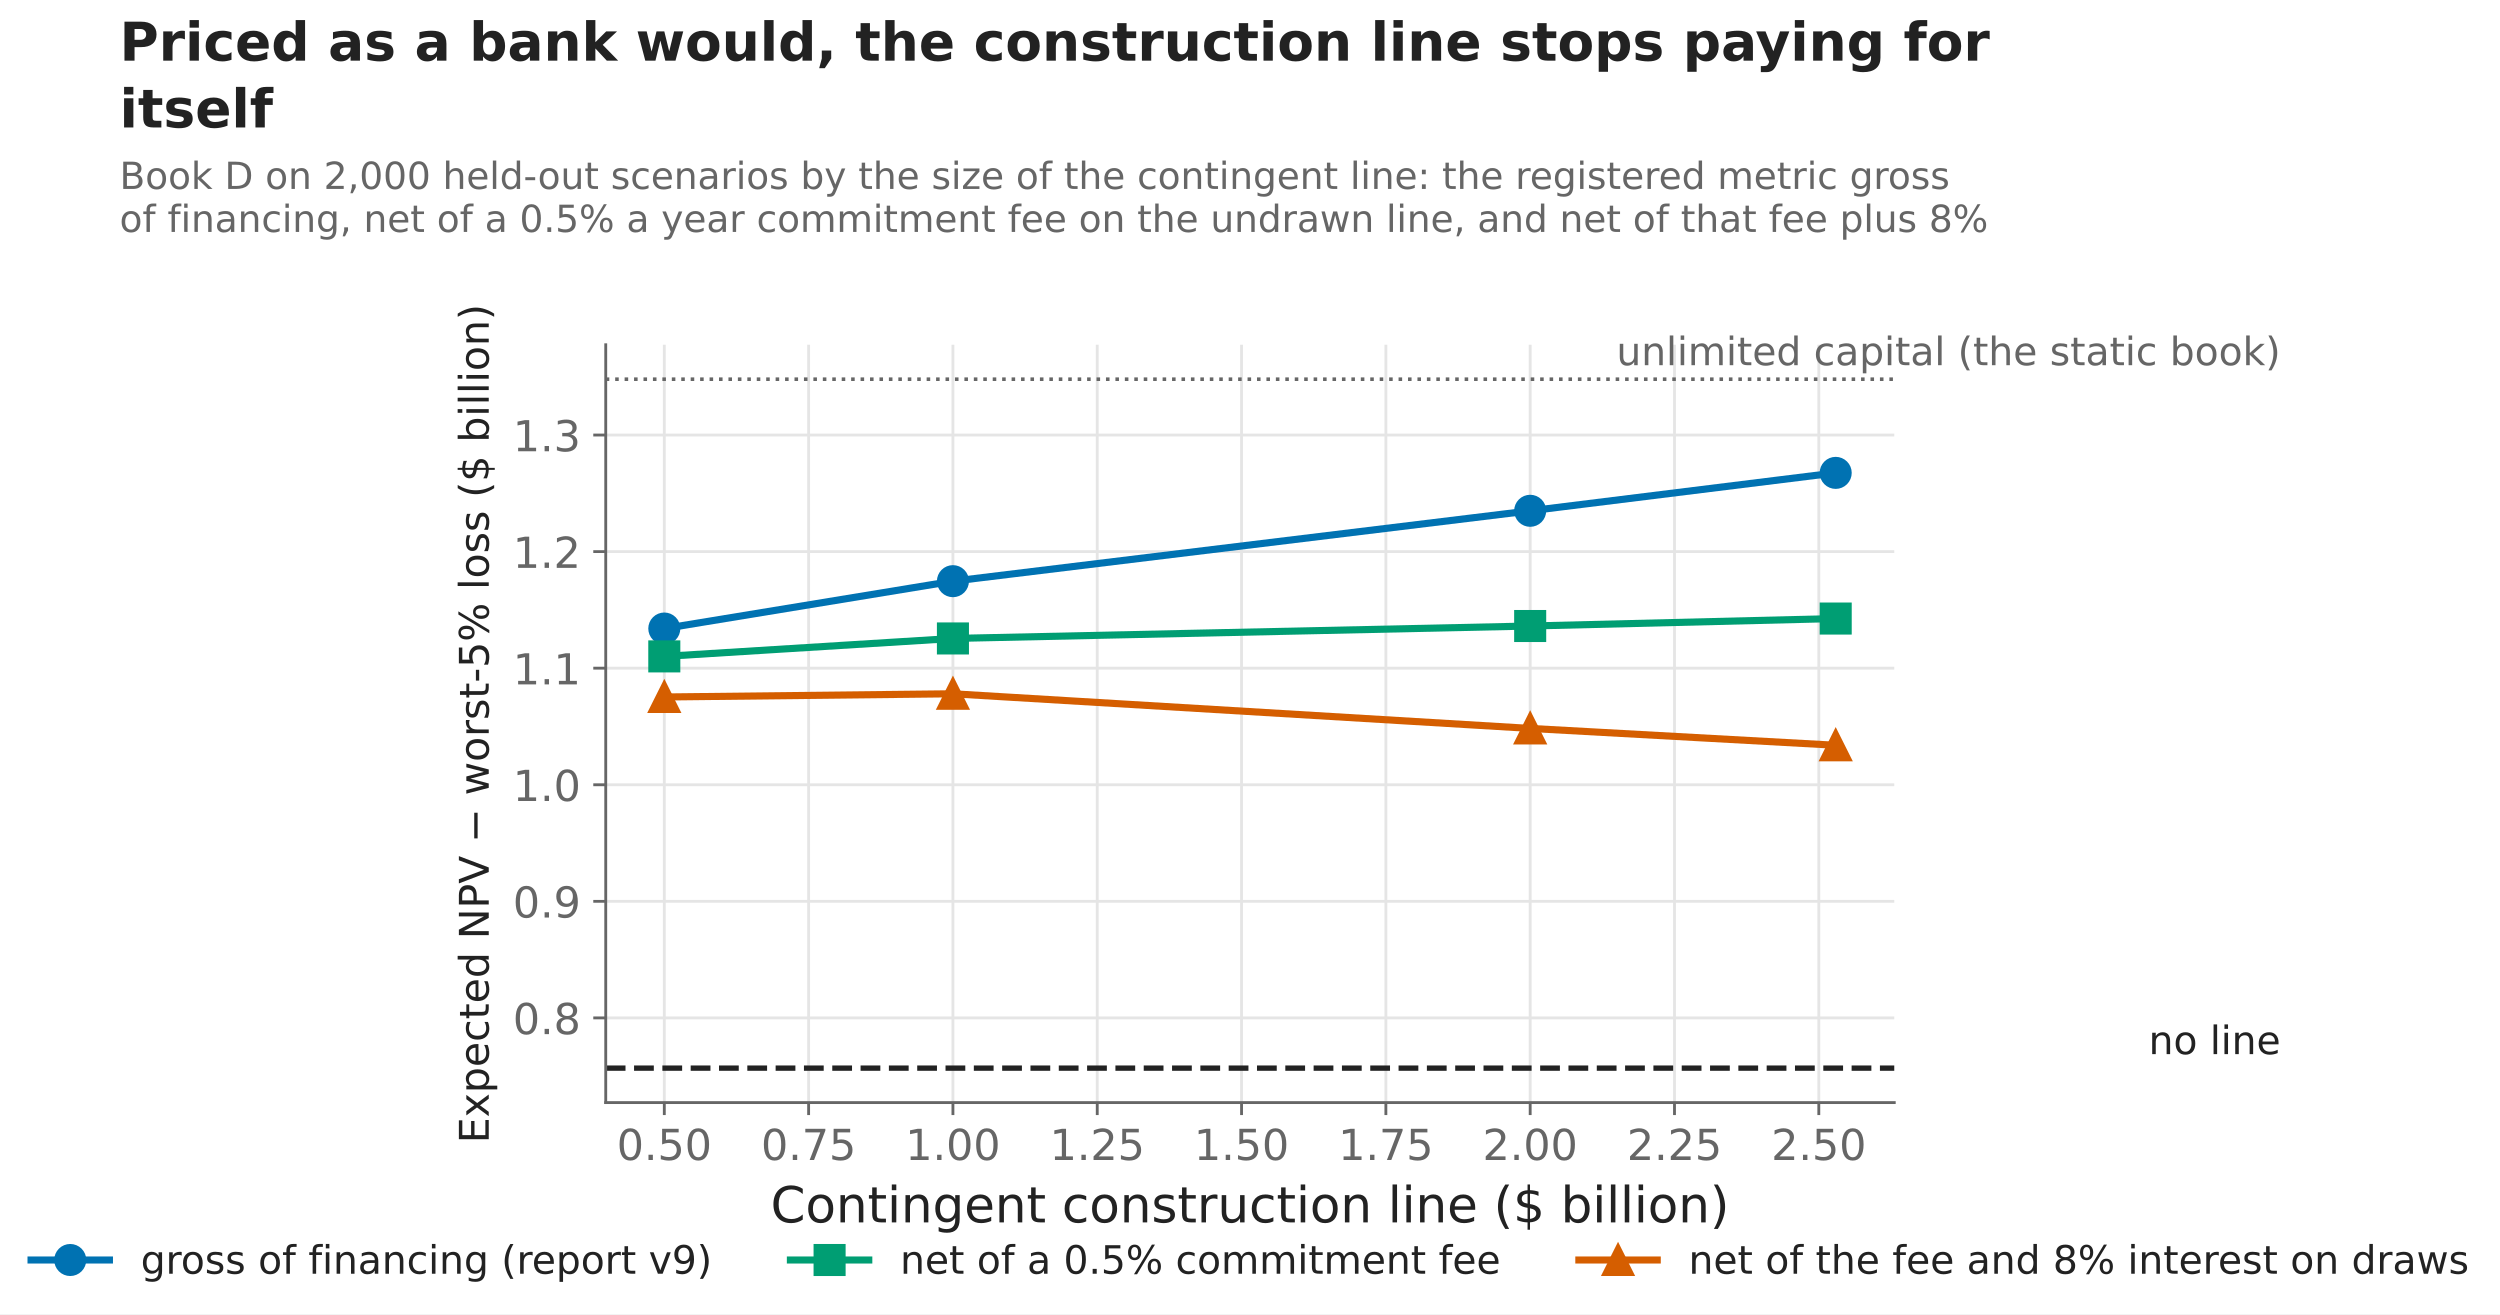
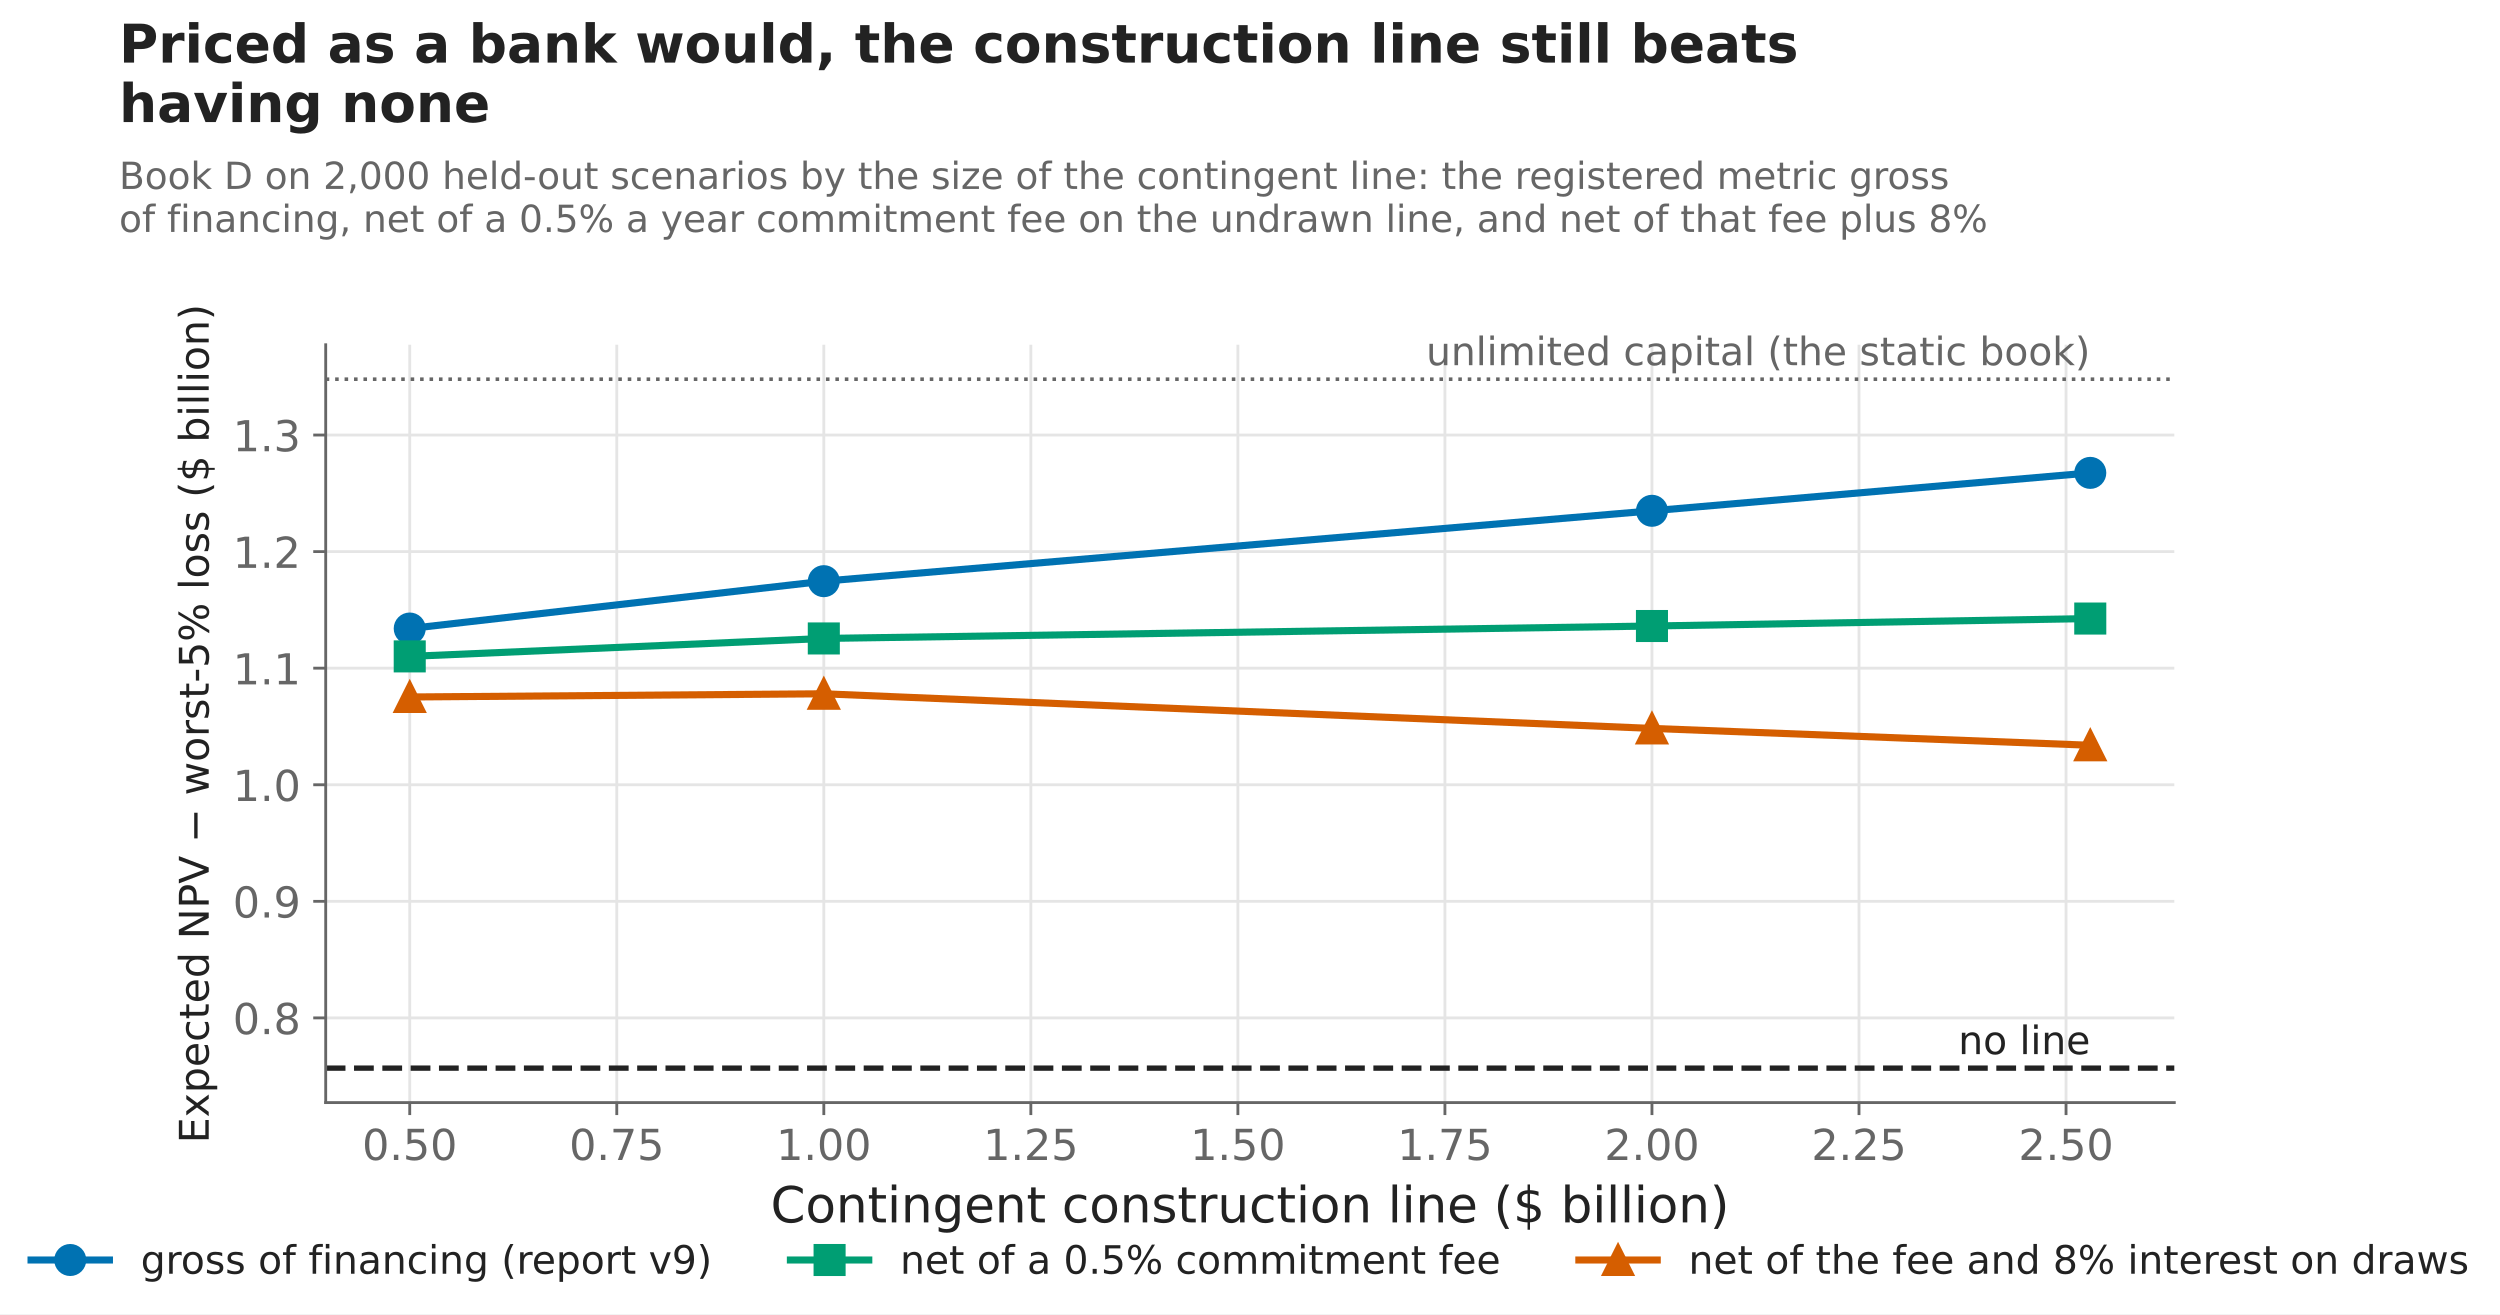
<svg xmlns="http://www.w3.org/2000/svg" xmlns:xlink="http://www.w3.org/1999/xlink" width="701.917pt" height="368.98pt" viewBox="0 0 701.917 368.98" version="1.1">
  <defs>
    <style type="text/css">*{stroke-linejoin: round; stroke-linecap: butt}</style>
  </defs>
  <g id="figure_1">
    <g id="patch_1">
      <path d="M 0 368.98  L 701.917 368.98  L 701.917 -0  L 0 -0  z " style="fill: #ffffff" />
    </g>
    <g id="axes_1">
      <g id="patch_2">
-         <path d="M 170.071 309.57  L 531.846 309.57  L 531.846 96.795  L 170.071 96.795  z " style="fill: #ffffff" />
+         <path d="M 91.447 309.57  L 610.47 309.57  L 610.47 96.795  L 91.447 96.795  z " style="fill: #ffffff" />
      </g>
      <g id="matplotlib.axis_1">
        <g id="xtick_1">
          <g id="line2d_1">
-             <path d="M 186.515 309.57  L 186.515 96.795  " clip-path="url(#p2e14d05f73)" style="fill: none; stroke: #e5e5e5; stroke-width: 0.8; stroke-linecap: square" />
+             <path d="M 115.039 309.57  L 115.039 96.795  " clip-path="url(#p8143d8bd79)" style="fill: none; stroke: #e5e5e5; stroke-width: 0.8; stroke-linecap: square" />
          </g>
          <g id="line2d_2">
            <defs>
              <path id="me00eba5936" d="M 0 0  L 0 3.5  " style="stroke: #666666; stroke-width: 0.8" />
            </defs>
            <g>
-               <use xlink:href="#me00eba5936" x="186.515" y="309.57" style="fill: #666666; stroke: #666666; stroke-width: 0.8" />
+               <use xlink:href="#me00eba5936" x="115.039" y="309.57" style="fill: #666666; stroke: #666666; stroke-width: 0.8" />
            </g>
          </g>
          <g id="text_1">
-             <text style="font-size: 12px; font-family: 'DejaVu Sans', 'Bitstream Vera Sans', 'Computer Modern Sans Serif', 'Lucida Grande', 'Verdana', 'Geneva', 'Lucid', 'Arial', 'Helvetica', 'Avant Garde', sans-serif; text-anchor: middle; fill: #666666" x="186.515" y="325.688" transform="rotate(-0 186.5152 325.6876)">0.50</text>
+             <text style="font-size: 12px; font-family: 'DejaVu Sans', 'Bitstream Vera Sans', 'Computer Modern Sans Serif', 'Lucida Grande', 'Verdana', 'Geneva', 'Lucid', 'Arial', 'Helvetica', 'Avant Garde', sans-serif; text-anchor: middle; fill: #666666" x="115.039" y="325.688" transform="rotate(-0 115.0389 325.6876)">0.50</text>
          </g>
        </g>
        <g id="xtick_2">
          <g id="line2d_3">
-             <path d="M 227.033 309.57  L 227.033 96.795  " clip-path="url(#p2e14d05f73)" style="fill: none; stroke: #e5e5e5; stroke-width: 0.8; stroke-linecap: square" />
+             <path d="M 173.168 309.57  L 173.168 96.795  " clip-path="url(#p8143d8bd79)" style="fill: none; stroke: #e5e5e5; stroke-width: 0.8; stroke-linecap: square" />
          </g>
          <g id="line2d_4">
            <g>
-               <use xlink:href="#me00eba5936" x="227.033" y="309.57" style="fill: #666666; stroke: #666666; stroke-width: 0.8" />
+               <use xlink:href="#me00eba5936" x="173.168" y="309.57" style="fill: #666666; stroke: #666666; stroke-width: 0.8" />
            </g>
          </g>
          <g id="text_2">
-             <text style="font-size: 12px; font-family: 'DejaVu Sans', 'Bitstream Vera Sans', 'Computer Modern Sans Serif', 'Lucida Grande', 'Verdana', 'Geneva', 'Lucid', 'Arial', 'Helvetica', 'Avant Garde', sans-serif; text-anchor: middle; fill: #666666" x="227.033" y="325.688" transform="rotate(-0 227.0331 325.6876)">0.75</text>
+             <text style="font-size: 12px; font-family: 'DejaVu Sans', 'Bitstream Vera Sans', 'Computer Modern Sans Serif', 'Lucida Grande', 'Verdana', 'Geneva', 'Lucid', 'Arial', 'Helvetica', 'Avant Garde', sans-serif; text-anchor: middle; fill: #666666" x="173.168" y="325.688" transform="rotate(-0 173.1683 325.6876)">0.75</text>
          </g>
        </g>
        <g id="xtick_3">
          <g id="line2d_5">
-             <path d="M 267.551 309.57  L 267.551 96.795  " clip-path="url(#p2e14d05f73)" style="fill: none; stroke: #e5e5e5; stroke-width: 0.8; stroke-linecap: square" />
+             <path d="M 231.298 309.57  L 231.298 96.795  " clip-path="url(#p8143d8bd79)" style="fill: none; stroke: #e5e5e5; stroke-width: 0.8; stroke-linecap: square" />
          </g>
          <g id="line2d_6">
            <g>
-               <use xlink:href="#me00eba5936" x="267.551" y="309.57" style="fill: #666666; stroke: #666666; stroke-width: 0.8" />
+               <use xlink:href="#me00eba5936" x="231.298" y="309.57" style="fill: #666666; stroke: #666666; stroke-width: 0.8" />
            </g>
          </g>
          <g id="text_3">
-             <text style="font-size: 12px; font-family: 'DejaVu Sans', 'Bitstream Vera Sans', 'Computer Modern Sans Serif', 'Lucida Grande', 'Verdana', 'Geneva', 'Lucid', 'Arial', 'Helvetica', 'Avant Garde', sans-serif; text-anchor: middle; fill: #666666" x="267.551" y="325.688" transform="rotate(-0 267.5511 325.6876)">1.00</text>
+             <text style="font-size: 12px; font-family: 'DejaVu Sans', 'Bitstream Vera Sans', 'Computer Modern Sans Serif', 'Lucida Grande', 'Verdana', 'Geneva', 'Lucid', 'Arial', 'Helvetica', 'Avant Garde', sans-serif; text-anchor: middle; fill: #666666" x="231.298" y="325.688" transform="rotate(-0 231.2976 325.6876)">1.00</text>
          </g>
        </g>
        <g id="xtick_4">
          <g id="line2d_7">
-             <path d="M 308.069 309.57  L 308.069 96.795  " clip-path="url(#p2e14d05f73)" style="fill: none; stroke: #e5e5e5; stroke-width: 0.8; stroke-linecap: square" />
+             <path d="M 289.427 309.57  L 289.427 96.795  " clip-path="url(#p8143d8bd79)" style="fill: none; stroke: #e5e5e5; stroke-width: 0.8; stroke-linecap: square" />
          </g>
          <g id="line2d_8">
            <g>
-               <use xlink:href="#me00eba5936" x="308.069" y="309.57" style="fill: #666666; stroke: #666666; stroke-width: 0.8" />
+               <use xlink:href="#me00eba5936" x="289.427" y="309.57" style="fill: #666666; stroke: #666666; stroke-width: 0.8" />
            </g>
          </g>
          <g id="text_4">
-             <text style="font-size: 12px; font-family: 'DejaVu Sans', 'Bitstream Vera Sans', 'Computer Modern Sans Serif', 'Lucida Grande', 'Verdana', 'Geneva', 'Lucid', 'Arial', 'Helvetica', 'Avant Garde', sans-serif; text-anchor: middle; fill: #666666" x="308.069" y="325.688" transform="rotate(-0 308.069 325.6876)">1.25</text>
+             <text style="font-size: 12px; font-family: 'DejaVu Sans', 'Bitstream Vera Sans', 'Computer Modern Sans Serif', 'Lucida Grande', 'Verdana', 'Geneva', 'Lucid', 'Arial', 'Helvetica', 'Avant Garde', sans-serif; text-anchor: middle; fill: #666666" x="289.427" y="325.688" transform="rotate(-0 289.4269 325.6876)">1.25</text>
          </g>
        </g>
        <g id="xtick_5">
          <g id="line2d_9">
-             <path d="M 348.587 309.57  L 348.587 96.795  " clip-path="url(#p2e14d05f73)" style="fill: none; stroke: #e5e5e5; stroke-width: 0.8; stroke-linecap: square" />
+             <path d="M 347.556 309.57  L 347.556 96.795  " clip-path="url(#p8143d8bd79)" style="fill: none; stroke: #e5e5e5; stroke-width: 0.8; stroke-linecap: square" />
          </g>
          <g id="line2d_10">
            <g>
-               <use xlink:href="#me00eba5936" x="348.587" y="309.57" style="fill: #666666; stroke: #666666; stroke-width: 0.8" />
+               <use xlink:href="#me00eba5936" x="347.556" y="309.57" style="fill: #666666; stroke: #666666; stroke-width: 0.8" />
            </g>
          </g>
          <g id="text_5">
-             <text style="font-size: 12px; font-family: 'DejaVu Sans', 'Bitstream Vera Sans', 'Computer Modern Sans Serif', 'Lucida Grande', 'Verdana', 'Geneva', 'Lucid', 'Arial', 'Helvetica', 'Avant Garde', sans-serif; text-anchor: middle; fill: #666666" x="348.587" y="325.688" transform="rotate(-0 348.587 325.6876)">1.50</text>
+             <text style="font-size: 12px; font-family: 'DejaVu Sans', 'Bitstream Vera Sans', 'Computer Modern Sans Serif', 'Lucida Grande', 'Verdana', 'Geneva', 'Lucid', 'Arial', 'Helvetica', 'Avant Garde', sans-serif; text-anchor: middle; fill: #666666" x="347.556" y="325.688" transform="rotate(-0 347.5562 325.6876)">1.50</text>
          </g>
        </g>
        <g id="xtick_6">
          <g id="line2d_11">
-             <path d="M 389.105 309.57  L 389.105 96.795  " clip-path="url(#p2e14d05f73)" style="fill: none; stroke: #e5e5e5; stroke-width: 0.8; stroke-linecap: square" />
+             <path d="M 405.686 309.57  L 405.686 96.795  " clip-path="url(#p8143d8bd79)" style="fill: none; stroke: #e5e5e5; stroke-width: 0.8; stroke-linecap: square" />
          </g>
          <g id="line2d_12">
            <g>
-               <use xlink:href="#me00eba5936" x="389.105" y="309.57" style="fill: #666666; stroke: #666666; stroke-width: 0.8" />
+               <use xlink:href="#me00eba5936" x="405.686" y="309.57" style="fill: #666666; stroke: #666666; stroke-width: 0.8" />
            </g>
          </g>
          <g id="text_6">
-             <text style="font-size: 12px; font-family: 'DejaVu Sans', 'Bitstream Vera Sans', 'Computer Modern Sans Serif', 'Lucida Grande', 'Verdana', 'Geneva', 'Lucid', 'Arial', 'Helvetica', 'Avant Garde', sans-serif; text-anchor: middle; fill: #666666" x="389.105" y="325.688" transform="rotate(-0 389.1049 325.6876)">1.75</text>
+             <text style="font-size: 12px; font-family: 'DejaVu Sans', 'Bitstream Vera Sans', 'Computer Modern Sans Serif', 'Lucida Grande', 'Verdana', 'Geneva', 'Lucid', 'Arial', 'Helvetica', 'Avant Garde', sans-serif; text-anchor: middle; fill: #666666" x="405.686" y="325.688" transform="rotate(-0 405.6856 325.6876)">1.75</text>
          </g>
        </g>
        <g id="xtick_7">
          <g id="line2d_13">
-             <path d="M 429.623 309.57  L 429.623 96.795  " clip-path="url(#p2e14d05f73)" style="fill: none; stroke: #e5e5e5; stroke-width: 0.8; stroke-linecap: square" />
+             <path d="M 463.815 309.57  L 463.815 96.795  " clip-path="url(#p8143d8bd79)" style="fill: none; stroke: #e5e5e5; stroke-width: 0.8; stroke-linecap: square" />
          </g>
          <g id="line2d_14">
            <g>
-               <use xlink:href="#me00eba5936" x="429.623" y="309.57" style="fill: #666666; stroke: #666666; stroke-width: 0.8" />
+               <use xlink:href="#me00eba5936" x="463.815" y="309.57" style="fill: #666666; stroke: #666666; stroke-width: 0.8" />
            </g>
          </g>
          <g id="text_7">
-             <text style="font-size: 12px; font-family: 'DejaVu Sans', 'Bitstream Vera Sans', 'Computer Modern Sans Serif', 'Lucida Grande', 'Verdana', 'Geneva', 'Lucid', 'Arial', 'Helvetica', 'Avant Garde', sans-serif; text-anchor: middle; fill: #666666" x="429.623" y="325.688" transform="rotate(-0 429.6229 325.6876)">2.00</text>
+             <text style="font-size: 12px; font-family: 'DejaVu Sans', 'Bitstream Vera Sans', 'Computer Modern Sans Serif', 'Lucida Grande', 'Verdana', 'Geneva', 'Lucid', 'Arial', 'Helvetica', 'Avant Garde', sans-serif; text-anchor: middle; fill: #666666" x="463.815" y="325.688" transform="rotate(-0 463.8149 325.6876)">2.00</text>
          </g>
        </g>
        <g id="xtick_8">
          <g id="line2d_15">
-             <path d="M 470.141 309.57  L 470.141 96.795  " clip-path="url(#p2e14d05f73)" style="fill: none; stroke: #e5e5e5; stroke-width: 0.8; stroke-linecap: square" />
+             <path d="M 521.944 309.57  L 521.944 96.795  " clip-path="url(#p8143d8bd79)" style="fill: none; stroke: #e5e5e5; stroke-width: 0.8; stroke-linecap: square" />
          </g>
          <g id="line2d_16">
            <g>
-               <use xlink:href="#me00eba5936" x="470.141" y="309.57" style="fill: #666666; stroke: #666666; stroke-width: 0.8" />
+               <use xlink:href="#me00eba5936" x="521.944" y="309.57" style="fill: #666666; stroke: #666666; stroke-width: 0.8" />
            </g>
          </g>
          <g id="text_8">
-             <text style="font-size: 12px; font-family: 'DejaVu Sans', 'Bitstream Vera Sans', 'Computer Modern Sans Serif', 'Lucida Grande', 'Verdana', 'Geneva', 'Lucid', 'Arial', 'Helvetica', 'Avant Garde', sans-serif; text-anchor: middle; fill: #666666" x="470.141" y="325.688" transform="rotate(-0 470.1408 325.6876)">2.25</text>
+             <text style="font-size: 12px; font-family: 'DejaVu Sans', 'Bitstream Vera Sans', 'Computer Modern Sans Serif', 'Lucida Grande', 'Verdana', 'Geneva', 'Lucid', 'Arial', 'Helvetica', 'Avant Garde', sans-serif; text-anchor: middle; fill: #666666" x="521.944" y="325.688" transform="rotate(-0 521.9442 325.6876)">2.25</text>
          </g>
        </g>
        <g id="xtick_9">
          <g id="line2d_17">
-             <path d="M 510.659 309.57  L 510.659 96.795  " clip-path="url(#p2e14d05f73)" style="fill: none; stroke: #e5e5e5; stroke-width: 0.8; stroke-linecap: square" />
+             <path d="M 580.074 309.57  L 580.074 96.795  " clip-path="url(#p8143d8bd79)" style="fill: none; stroke: #e5e5e5; stroke-width: 0.8; stroke-linecap: square" />
          </g>
          <g id="line2d_18">
            <g>
-               <use xlink:href="#me00eba5936" x="510.659" y="309.57" style="fill: #666666; stroke: #666666; stroke-width: 0.8" />
+               <use xlink:href="#me00eba5936" x="580.074" y="309.57" style="fill: #666666; stroke: #666666; stroke-width: 0.8" />
            </g>
          </g>
          <g id="text_9">
-             <text style="font-size: 12px; font-family: 'DejaVu Sans', 'Bitstream Vera Sans', 'Computer Modern Sans Serif', 'Lucida Grande', 'Verdana', 'Geneva', 'Lucid', 'Arial', 'Helvetica', 'Avant Garde', sans-serif; text-anchor: middle; fill: #666666" x="510.659" y="325.688" transform="rotate(-0 510.6587 325.6876)">2.50</text>
+             <text style="font-size: 12px; font-family: 'DejaVu Sans', 'Bitstream Vera Sans', 'Computer Modern Sans Serif', 'Lucida Grande', 'Verdana', 'Geneva', 'Lucid', 'Arial', 'Helvetica', 'Avant Garde', sans-serif; text-anchor: middle; fill: #666666" x="580.074" y="325.688" transform="rotate(-0 580.0735 325.6876)">2.50</text>
          </g>
        </g>
        <g id="text_10">
          <text style="font-size: 14px; font-family: 'DejaVu Sans', 'Bitstream Vera Sans', 'Computer Modern Sans Serif', 'Lucida Grande', 'Verdana', 'Geneva', 'Lucid', 'Arial', 'Helvetica', 'Avant Garde', sans-serif; text-anchor: middle; fill: #222222" x="350.958" y="343.208" transform="rotate(-0 350.9584 343.2082)">Contingent construction line ($ billion)</text>
        </g>
      </g>
      <g id="matplotlib.axis_2">
        <g id="ytick_1">
          <g id="line2d_19">
-             <path d="M 170.071 285.793  L 531.846 285.793  " clip-path="url(#p2e14d05f73)" style="fill: none; stroke: #e5e5e5; stroke-width: 0.8; stroke-linecap: square" />
+             <path d="M 91.447 285.793  L 610.47 285.793  " clip-path="url(#p8143d8bd79)" style="fill: none; stroke: #e5e5e5; stroke-width: 0.8; stroke-linecap: square" />
          </g>
          <g id="line2d_20">
            <defs>
              <path id="mce5acbc380" d="M 0 0  L -3.5 0  " style="stroke: #666666; stroke-width: 0.8" />
            </defs>
            <g>
-               <use xlink:href="#mce5acbc380" x="170.071" y="285.793" style="fill: #666666; stroke: #666666; stroke-width: 0.8" />
+               <use xlink:href="#mce5acbc380" x="91.447" y="285.793" style="fill: #666666; stroke: #666666; stroke-width: 0.8" />
            </g>
          </g>
          <g id="text_11">
-             <text style="font-size: 12px; font-family: 'DejaVu Sans', 'Bitstream Vera Sans', 'Computer Modern Sans Serif', 'Lucida Grande', 'Verdana', 'Geneva', 'Lucid', 'Arial', 'Helvetica', 'Avant Garde', sans-serif; text-anchor: end; fill: #666666" x="163.071" y="290.351" transform="rotate(-0 163.0709 290.3514)">0.8</text>
+             <text style="font-size: 12px; font-family: 'DejaVu Sans', 'Bitstream Vera Sans', 'Computer Modern Sans Serif', 'Lucida Grande', 'Verdana', 'Geneva', 'Lucid', 'Arial', 'Helvetica', 'Avant Garde', sans-serif; text-anchor: end; fill: #666666" x="84.447" y="290.351" transform="rotate(-0 84.44698 290.3514)">0.8</text>
          </g>
        </g>
        <g id="ytick_2">
          <g id="line2d_21">
-             <path d="M 170.071 253.063  L 531.846 253.063  " clip-path="url(#p2e14d05f73)" style="fill: none; stroke: #e5e5e5; stroke-width: 0.8; stroke-linecap: square" />
+             <path d="M 91.447 253.063  L 610.47 253.063  " clip-path="url(#p8143d8bd79)" style="fill: none; stroke: #e5e5e5; stroke-width: 0.8; stroke-linecap: square" />
          </g>
          <g id="line2d_22">
            <g>
-               <use xlink:href="#mce5acbc380" x="170.071" y="253.063" style="fill: #666666; stroke: #666666; stroke-width: 0.8" />
+               <use xlink:href="#mce5acbc380" x="91.447" y="253.063" style="fill: #666666; stroke: #666666; stroke-width: 0.8" />
            </g>
          </g>
          <g id="text_12">
-             <text style="font-size: 12px; font-family: 'DejaVu Sans', 'Bitstream Vera Sans', 'Computer Modern Sans Serif', 'Lucida Grande', 'Verdana', 'Geneva', 'Lucid', 'Arial', 'Helvetica', 'Avant Garde', sans-serif; text-anchor: end; fill: #666666" x="163.071" y="257.621" transform="rotate(-0 163.0709 257.6214)">0.9</text>
+             <text style="font-size: 12px; font-family: 'DejaVu Sans', 'Bitstream Vera Sans', 'Computer Modern Sans Serif', 'Lucida Grande', 'Verdana', 'Geneva', 'Lucid', 'Arial', 'Helvetica', 'Avant Garde', sans-serif; text-anchor: end; fill: #666666" x="84.447" y="257.621" transform="rotate(-0 84.44698 257.6214)">0.9</text>
          </g>
        </g>
        <g id="ytick_3">
          <g id="line2d_23">
-             <path d="M 170.071 220.333  L 531.846 220.333  " clip-path="url(#p2e14d05f73)" style="fill: none; stroke: #e5e5e5; stroke-width: 0.8; stroke-linecap: square" />
+             <path d="M 91.447 220.333  L 610.47 220.333  " clip-path="url(#p8143d8bd79)" style="fill: none; stroke: #e5e5e5; stroke-width: 0.8; stroke-linecap: square" />
          </g>
          <g id="line2d_24">
            <g>
-               <use xlink:href="#mce5acbc380" x="170.071" y="220.333" style="fill: #666666; stroke: #666666; stroke-width: 0.8" />
+               <use xlink:href="#mce5acbc380" x="91.447" y="220.333" style="fill: #666666; stroke: #666666; stroke-width: 0.8" />
            </g>
          </g>
          <g id="text_13">
-             <text style="font-size: 12px; font-family: 'DejaVu Sans', 'Bitstream Vera Sans', 'Computer Modern Sans Serif', 'Lucida Grande', 'Verdana', 'Geneva', 'Lucid', 'Arial', 'Helvetica', 'Avant Garde', sans-serif; text-anchor: end; fill: #666666" x="163.071" y="224.891" transform="rotate(-0 163.0709 224.8914)">1.0</text>
+             <text style="font-size: 12px; font-family: 'DejaVu Sans', 'Bitstream Vera Sans', 'Computer Modern Sans Serif', 'Lucida Grande', 'Verdana', 'Geneva', 'Lucid', 'Arial', 'Helvetica', 'Avant Garde', sans-serif; text-anchor: end; fill: #666666" x="84.447" y="224.891" transform="rotate(-0 84.44698 224.8914)">1.0</text>
          </g>
        </g>
        <g id="ytick_4">
          <g id="line2d_25">
-             <path d="M 170.071 187.603  L 531.846 187.603  " clip-path="url(#p2e14d05f73)" style="fill: none; stroke: #e5e5e5; stroke-width: 0.8; stroke-linecap: square" />
+             <path d="M 91.447 187.603  L 610.47 187.603  " clip-path="url(#p8143d8bd79)" style="fill: none; stroke: #e5e5e5; stroke-width: 0.8; stroke-linecap: square" />
          </g>
          <g id="line2d_26">
            <g>
-               <use xlink:href="#mce5acbc380" x="170.071" y="187.603" style="fill: #666666; stroke: #666666; stroke-width: 0.8" />
+               <use xlink:href="#mce5acbc380" x="91.447" y="187.603" style="fill: #666666; stroke: #666666; stroke-width: 0.8" />
            </g>
          </g>
          <g id="text_14">
-             <text style="font-size: 12px; font-family: 'DejaVu Sans', 'Bitstream Vera Sans', 'Computer Modern Sans Serif', 'Lucida Grande', 'Verdana', 'Geneva', 'Lucid', 'Arial', 'Helvetica', 'Avant Garde', sans-serif; text-anchor: end; fill: #666666" x="163.071" y="192.161" transform="rotate(-0 163.0709 192.1613)">1.1</text>
+             <text style="font-size: 12px; font-family: 'DejaVu Sans', 'Bitstream Vera Sans', 'Computer Modern Sans Serif', 'Lucida Grande', 'Verdana', 'Geneva', 'Lucid', 'Arial', 'Helvetica', 'Avant Garde', sans-serif; text-anchor: end; fill: #666666" x="84.447" y="192.161" transform="rotate(-0 84.44698 192.1613)">1.1</text>
          </g>
        </g>
        <g id="ytick_5">
          <g id="line2d_27">
-             <path d="M 170.071 154.873  L 531.846 154.873  " clip-path="url(#p2e14d05f73)" style="fill: none; stroke: #e5e5e5; stroke-width: 0.8; stroke-linecap: square" />
+             <path d="M 91.447 154.873  L 610.47 154.873  " clip-path="url(#p8143d8bd79)" style="fill: none; stroke: #e5e5e5; stroke-width: 0.8; stroke-linecap: square" />
          </g>
          <g id="line2d_28">
            <g>
-               <use xlink:href="#mce5acbc380" x="170.071" y="154.873" style="fill: #666666; stroke: #666666; stroke-width: 0.8" />
+               <use xlink:href="#mce5acbc380" x="91.447" y="154.873" style="fill: #666666; stroke: #666666; stroke-width: 0.8" />
            </g>
          </g>
          <g id="text_15">
-             <text style="font-size: 12px; font-family: 'DejaVu Sans', 'Bitstream Vera Sans', 'Computer Modern Sans Serif', 'Lucida Grande', 'Verdana', 'Geneva', 'Lucid', 'Arial', 'Helvetica', 'Avant Garde', sans-serif; text-anchor: end; fill: #666666" x="163.071" y="159.431" transform="rotate(-0 163.0709 159.4313)">1.2</text>
+             <text style="font-size: 12px; font-family: 'DejaVu Sans', 'Bitstream Vera Sans', 'Computer Modern Sans Serif', 'Lucida Grande', 'Verdana', 'Geneva', 'Lucid', 'Arial', 'Helvetica', 'Avant Garde', sans-serif; text-anchor: end; fill: #666666" x="84.447" y="159.431" transform="rotate(-0 84.44698 159.4313)">1.2</text>
          </g>
        </g>
        <g id="ytick_6">
          <g id="line2d_29">
-             <path d="M 170.071 122.143  L 531.846 122.143  " clip-path="url(#p2e14d05f73)" style="fill: none; stroke: #e5e5e5; stroke-width: 0.8; stroke-linecap: square" />
+             <path d="M 91.447 122.143  L 610.47 122.143  " clip-path="url(#p8143d8bd79)" style="fill: none; stroke: #e5e5e5; stroke-width: 0.8; stroke-linecap: square" />
          </g>
          <g id="line2d_30">
            <g>
-               <use xlink:href="#mce5acbc380" x="170.071" y="122.143" style="fill: #666666; stroke: #666666; stroke-width: 0.8" />
+               <use xlink:href="#mce5acbc380" x="91.447" y="122.143" style="fill: #666666; stroke: #666666; stroke-width: 0.8" />
            </g>
          </g>
          <g id="text_16">
-             <text style="font-size: 12px; font-family: 'DejaVu Sans', 'Bitstream Vera Sans', 'Computer Modern Sans Serif', 'Lucida Grande', 'Verdana', 'Geneva', 'Lucid', 'Arial', 'Helvetica', 'Avant Garde', sans-serif; text-anchor: end; fill: #666666" x="163.071" y="126.701" transform="rotate(-0 163.0709 126.7013)">1.3</text>
+             <text style="font-size: 12px; font-family: 'DejaVu Sans', 'Bitstream Vera Sans', 'Computer Modern Sans Serif', 'Lucida Grande', 'Verdana', 'Geneva', 'Lucid', 'Arial', 'Helvetica', 'Avant Garde', sans-serif; text-anchor: end; fill: #666666" x="84.447" y="126.701" transform="rotate(-0 84.44698 126.7013)">1.3</text>
          </g>
        </g>
        <g id="text_17">
-           <text style="font-size: 11.5px; font-family: 'DejaVu Sans', 'Bitstream Vera Sans', 'Computer Modern Sans Serif', 'Lucida Grande', 'Verdana', 'Geneva', 'Lucid', 'Arial', 'Helvetica', 'Avant Garde', sans-serif; text-anchor: middle; fill: #222222" x="137.224" y="203.183" transform="rotate(-90 137.2244 203.1825)">Expected NPV − worst-5% loss ($ billion)</text>
+           <text style="font-size: 11.5px; font-family: 'DejaVu Sans', 'Bitstream Vera Sans', 'Computer Modern Sans Serif', 'Lucida Grande', 'Verdana', 'Geneva', 'Lucid', 'Arial', 'Helvetica', 'Avant Garde', sans-serif; text-anchor: middle; fill: #222222" x="58.601" y="203.183" transform="rotate(-90 58.60054 203.1825)">Expected NPV − worst-5% loss ($ billion)</text>
        </g>
      </g>
      <g id="line2d_31">
-         <path d="M 170.071 299.899  L 531.846 299.899  " clip-path="url(#p2e14d05f73)" style="fill: none; stroke-dasharray: 5.55,2.4; stroke-dashoffset: 0; stroke: #222222; stroke-width: 1.5" />
+         <path d="M 91.447 299.899  L 610.47 299.899  " clip-path="url(#p8143d8bd79)" style="fill: none; stroke-dasharray: 5.55,2.4; stroke-dashoffset: 0; stroke: #222222; stroke-width: 1.5" />
      </g>
      <g id="line2d_32">
-         <path d="M 170.071 106.466  L 531.846 106.466  " clip-path="url(#p2e14d05f73)" style="fill: none; stroke-dasharray: 1,1.65; stroke-dashoffset: 0; stroke: #666666" />
+         <path d="M 91.447 106.466  L 610.47 106.466  " clip-path="url(#p8143d8bd79)" style="fill: none; stroke-dasharray: 1,1.65; stroke-dashoffset: 0; stroke: #666666" />
      </g>
      <g id="line2d_33">
-         <path d="M 186.515 176.473  L 267.551 163.173  L 429.623 143.415  L 515.402 132.768  " clip-path="url(#p2e14d05f73)" style="fill: none; stroke: #0072b2; stroke-width: 2; stroke-linecap: square" />
+         <path d="M 115.039 176.473  L 231.298 163.173  L 463.815 143.415  L 586.878 132.768  " clip-path="url(#p8143d8bd79)" style="fill: none; stroke: #0072b2; stroke-width: 2; stroke-linecap: square" />
        <defs>
          <path id="m91adc1bbf9" d="M 0 4  C 1.061 4 2.078 3.579 2.828 2.828  C 3.579 2.078 4 1.061 4 0  C 4 -1.061 3.579 -2.078 2.828 -2.828  C 2.078 -3.579 1.061 -4 0 -4  C -1.061 -4 -2.078 -3.579 -2.828 -2.828  C -3.579 -2.078 -4 -1.061 -4 0  C -4 1.061 -3.579 2.078 -2.828 2.828  C -2.078 3.579 -1.061 4 0 4  z " style="stroke: #0072b2" />
        </defs>
-         <g clip-path="url(#p2e14d05f73)">
-           <use xlink:href="#m91adc1bbf9" x="186.515" y="176.473" style="fill: #0072b2; stroke: #0072b2" />
-           <use xlink:href="#m91adc1bbf9" x="267.551" y="163.173" style="fill: #0072b2; stroke: #0072b2" />
-           <use xlink:href="#m91adc1bbf9" x="429.623" y="143.415" style="fill: #0072b2; stroke: #0072b2" />
-           <use xlink:href="#m91adc1bbf9" x="515.402" y="132.768" style="fill: #0072b2; stroke: #0072b2" />
+         <g clip-path="url(#p8143d8bd79)">
+           <use xlink:href="#m91adc1bbf9" x="115.039" y="176.473" style="fill: #0072b2; stroke: #0072b2" />
+           <use xlink:href="#m91adc1bbf9" x="231.298" y="163.173" style="fill: #0072b2; stroke: #0072b2" />
+           <use xlink:href="#m91adc1bbf9" x="463.815" y="143.415" style="fill: #0072b2; stroke: #0072b2" />
+           <use xlink:href="#m91adc1bbf9" x="586.878" y="132.768" style="fill: #0072b2; stroke: #0072b2" />
        </g>
      </g>
      <g id="line2d_34">
-         <path d="M 186.515 184.294  L 267.551 179.256  L 429.623 175.763  L 515.402 173.668  " clip-path="url(#p2e14d05f73)" style="fill: none; stroke: #009e73; stroke-width: 2; stroke-linecap: square" />
+         <path d="M 115.039 184.294  L 231.298 179.256  L 463.815 175.763  L 586.878 173.668  " clip-path="url(#p8143d8bd79)" style="fill: none; stroke: #009e73; stroke-width: 2; stroke-linecap: square" />
        <defs>
          <path id="m236cd11282" d="M -4 4  L 4 4  L 4 -4  L -4 -4  z " style="stroke: #009e73; stroke-linejoin: miter" />
        </defs>
-         <g clip-path="url(#p2e14d05f73)">
-           <use xlink:href="#m236cd11282" x="186.515" y="184.294" style="fill: #009e73; stroke: #009e73; stroke-linejoin: miter" />
-           <use xlink:href="#m236cd11282" x="267.551" y="179.256" style="fill: #009e73; stroke: #009e73; stroke-linejoin: miter" />
-           <use xlink:href="#m236cd11282" x="429.623" y="175.763" style="fill: #009e73; stroke: #009e73; stroke-linejoin: miter" />
-           <use xlink:href="#m236cd11282" x="515.402" y="173.668" style="fill: #009e73; stroke: #009e73; stroke-linejoin: miter" />
+         <g clip-path="url(#p8143d8bd79)">
+           <use xlink:href="#m236cd11282" x="115.039" y="184.294" style="fill: #009e73; stroke: #009e73; stroke-linejoin: miter" />
+           <use xlink:href="#m236cd11282" x="231.298" y="179.256" style="fill: #009e73; stroke: #009e73; stroke-linejoin: miter" />
+           <use xlink:href="#m236cd11282" x="463.815" y="175.763" style="fill: #009e73; stroke: #009e73; stroke-linejoin: miter" />
+           <use xlink:href="#m236cd11282" x="586.878" y="173.668" style="fill: #009e73; stroke: #009e73; stroke-linejoin: miter" />
        </g>
      </g>
      <g id="line2d_35">
-         <path d="M 186.515 195.691  L 267.551 194.792  L 429.623 204.519  L 515.402 209.248  " clip-path="url(#p2e14d05f73)" style="fill: none; stroke: #d55e00; stroke-width: 2; stroke-linecap: square" />
+         <path d="M 115.039 195.691  L 231.298 194.792  L 463.815 204.519  L 586.878 209.248  " clip-path="url(#p8143d8bd79)" style="fill: none; stroke: #d55e00; stroke-width: 2; stroke-linecap: square" />
        <defs>
          <path id="mebef50f0eb" d="M 0 -4  L -4 4  L 4 4  z " style="stroke: #d55e00; stroke-linejoin: miter" />
        </defs>
-         <g clip-path="url(#p2e14d05f73)">
-           <use xlink:href="#mebef50f0eb" x="186.515" y="195.691" style="fill: #d55e00; stroke: #d55e00; stroke-linejoin: miter" />
-           <use xlink:href="#mebef50f0eb" x="267.551" y="194.792" style="fill: #d55e00; stroke: #d55e00; stroke-linejoin: miter" />
-           <use xlink:href="#mebef50f0eb" x="429.623" y="204.519" style="fill: #d55e00; stroke: #d55e00; stroke-linejoin: miter" />
-           <use xlink:href="#mebef50f0eb" x="515.402" y="209.248" style="fill: #d55e00; stroke: #d55e00; stroke-linejoin: miter" />
+         <g clip-path="url(#p8143d8bd79)">
+           <use xlink:href="#mebef50f0eb" x="115.039" y="195.691" style="fill: #d55e00; stroke: #d55e00; stroke-linejoin: miter" />
+           <use xlink:href="#mebef50f0eb" x="231.298" y="194.792" style="fill: #d55e00; stroke: #d55e00; stroke-linejoin: miter" />
+           <use xlink:href="#mebef50f0eb" x="463.815" y="204.519" style="fill: #d55e00; stroke: #d55e00; stroke-linejoin: miter" />
+           <use xlink:href="#mebef50f0eb" x="586.878" y="209.248" style="fill: #d55e00; stroke: #d55e00; stroke-linejoin: miter" />
        </g>
      </g>
      <g id="patch_3">
-         <path d="M 170.071 309.57  L 170.071 96.795  " style="fill: none; stroke: #666666; stroke-width: 0.8; stroke-linejoin: miter; stroke-linecap: square" />
+         <path d="M 91.447 309.57  L 91.447 96.795  " style="fill: none; stroke: #666666; stroke-width: 0.8; stroke-linejoin: miter; stroke-linecap: square" />
      </g>
      <g id="patch_4">
-         <path d="M 170.071 309.57  L 531.846 309.57  " style="fill: none; stroke: #666666; stroke-width: 0.8; stroke-linejoin: miter; stroke-linecap: square" />
+         <path d="M 91.447 309.57  L 610.47 309.57  " style="fill: none; stroke: #666666; stroke-width: 0.8; stroke-linejoin: miter; stroke-linecap: square" />
      </g>
      <g id="text_18">
-         <text style="font-size: 11px; font-family: 'DejaVu Sans', 'Bitstream Vera Sans', 'Computer Modern Sans Serif', 'Lucida Grande', 'Verdana', 'Geneva', 'Lucid', 'Arial', 'Helvetica', 'Avant Garde', sans-serif; text-anchor: end; fill: #222222" x="640.316" y="295.971" transform="rotate(-0 640.3162 295.9711)">no line</text>
+         <text style="font-size: 11px; font-family: 'DejaVu Sans', 'Bitstream Vera Sans', 'Computer Modern Sans Serif', 'Lucida Grande', 'Verdana', 'Geneva', 'Lucid', 'Arial', 'Helvetica', 'Avant Garde', sans-serif; text-anchor: end; fill: #222222" x="586.878" y="295.971" transform="rotate(-0 586.8778 295.9711)">no line</text>
      </g>
      <g id="text_19">
-         <text style="font-size: 11px; font-family: 'DejaVu Sans', 'Bitstream Vera Sans', 'Computer Modern Sans Serif', 'Lucida Grande', 'Verdana', 'Geneva', 'Lucid', 'Arial', 'Helvetica', 'Avant Garde', sans-serif; text-anchor: end; fill: #666666" x="640.316" y="102.539" transform="rotate(-0 640.3162 102.5386)">unlimited capital (the static book)</text>
+         <text style="font-size: 11px; font-family: 'DejaVu Sans', 'Bitstream Vera Sans', 'Computer Modern Sans Serif', 'Lucida Grande', 'Verdana', 'Geneva', 'Lucid', 'Arial', 'Helvetica', 'Avant Garde', sans-serif; text-anchor: end; fill: #666666" x="586.878" y="102.539" transform="rotate(-0 586.8778 102.5386)">unlimited capital (the static book)</text>
      </g>
      <g id="legend_1">
        <g id="line2d_36">
          <path d="M 8.72 353.767  L 19.72 353.767  L 30.72 353.767  " style="fill: none; stroke: #0072b2; stroke-width: 2; stroke-linecap: square" />
          <g>
            <use xlink:href="#m91adc1bbf9" x="19.72" y="353.767" style="fill: #0072b2; stroke: #0072b2" />
          </g>
        </g>
        <g id="text_20">
          <text style="font-size: 11px; font-family: 'DejaVu Sans', 'Bitstream Vera Sans', 'Computer Modern Sans Serif', 'Lucida Grande', 'Verdana', 'Geneva', 'Lucid', 'Arial', 'Helvetica', 'Avant Garde', sans-serif; text-anchor: start; fill: #222222" x="39.52" y="357.617" transform="rotate(-0 39.52 357.6173)">gross of financing (report v9)</text>
        </g>
        <g id="line2d_37">
          <path d="M 221.921 353.767  L 232.921 353.767  L 243.921 353.767  " style="fill: none; stroke: #009e73; stroke-width: 2; stroke-linecap: square" />
          <g>
            <use xlink:href="#m236cd11282" x="232.921" y="353.767" style="fill: #009e73; stroke: #009e73; stroke-linejoin: miter" />
          </g>
        </g>
        <g id="text_21">
          <text style="font-size: 11px; font-family: 'DejaVu Sans', 'Bitstream Vera Sans', 'Computer Modern Sans Serif', 'Lucida Grande', 'Verdana', 'Geneva', 'Lucid', 'Arial', 'Helvetica', 'Avant Garde', sans-serif; text-anchor: start; fill: #222222" x="252.721" y="357.617" transform="rotate(-0 252.7206 357.6173)">net of a 0.5% commitment fee</text>
        </g>
        <g id="line2d_38">
          <path d="M 443.294 353.767  L 454.294 353.767  L 465.294 353.767  " style="fill: none; stroke: #d55e00; stroke-width: 2; stroke-linecap: square" />
          <g>
            <use xlink:href="#mebef50f0eb" x="454.294" y="353.767" style="fill: #d55e00; stroke: #d55e00; stroke-linejoin: miter" />
          </g>
        </g>
        <g id="text_22">
          <text style="font-size: 11px; font-family: 'DejaVu Sans', 'Bitstream Vera Sans', 'Computer Modern Sans Serif', 'Lucida Grande', 'Verdana', 'Geneva', 'Lucid', 'Arial', 'Helvetica', 'Avant Garde', sans-serif; text-anchor: start; fill: #222222" x="474.094" y="357.617" transform="rotate(-0 474.0939 357.6173)">net of the fee and 8% interest on draws</text>
        </g>
      </g>
    </g>
    <g id="text_23">
-       <text style="font-weight: 700; font-size: 15px; font-family: 'DejaVu Sans', 'Bitstream Vera Sans', 'Computer Modern Sans Serif', 'Lucida Grande', 'Verdana', 'Geneva', 'Lucid', 'Arial', 'Helvetica', 'Avant Garde', sans-serif; fill: #222222" transform="translate(33.57159 17.02547)">Priced as a bank would, the construction line stops paying for</text>
-       <text style="font-weight: 700; font-size: 15px; font-family: 'DejaVu Sans', 'Bitstream Vera Sans', 'Computer Modern Sans Serif', 'Lucida Grande', 'Verdana', 'Geneva', 'Lucid', 'Arial', 'Helvetica', 'Avant Garde', sans-serif; fill: #222222" transform="translate(33.57159 35.78719)">itself</text>
+       <text style="font-weight: 700; font-size: 15px; font-family: 'DejaVu Sans', 'Bitstream Vera Sans', 'Computer Modern Sans Serif', 'Lucida Grande', 'Verdana', 'Geneva', 'Lucid', 'Arial', 'Helvetica', 'Avant Garde', sans-serif; fill: #222222" transform="translate(33.43836 17.57859)">Priced as a bank would, the construction line still beats</text>
+       <text style="font-weight: 700; font-size: 15px; font-family: 'DejaVu Sans', 'Bitstream Vera Sans', 'Computer Modern Sans Serif', 'Lucida Grande', 'Verdana', 'Geneva', 'Lucid', 'Arial', 'Helvetica', 'Avant Garde', sans-serif; fill: #222222" transform="translate(33.43836 34.27547)">having none</text>
    </g>
    <g id="text_24">
-       <text style="font-size: 10.5px; font-family: 'DejaVu Sans', 'Bitstream Vera Sans', 'Computer Modern Sans Serif', 'Lucida Grande', 'Verdana', 'Geneva', 'Lucid', 'Arial', 'Helvetica', 'Avant Garde', sans-serif; fill: #666666" transform="translate(33.57159 53.0523)">Book D on 2,000 held-out scenarios by the size of the contingent line: the registered metric gross</text>
-       <text style="font-size: 10.5px; font-family: 'DejaVu Sans', 'Bitstream Vera Sans', 'Computer Modern Sans Serif', 'Lucida Grande', 'Verdana', 'Geneva', 'Lucid', 'Arial', 'Helvetica', 'Avant Garde', sans-serif; fill: #666666" transform="translate(33.57159 65.1273)">of financing, net of a 0.5% a year commitment fee on the undrawn line, and net of that fee plus 8%</text>
+       <text style="font-size: 10.5px; font-family: 'DejaVu Sans', 'Bitstream Vera Sans', 'Computer Modern Sans Serif', 'Lucida Grande', 'Verdana', 'Geneva', 'Lucid', 'Arial', 'Helvetica', 'Avant Garde', sans-serif; fill: #666666" transform="translate(33.43836 53.0523)">Book D on 2,000 held-out scenarios by the size of the contingent line: the registered metric gross</text>
+       <text style="font-size: 10.5px; font-family: 'DejaVu Sans', 'Bitstream Vera Sans', 'Computer Modern Sans Serif', 'Lucida Grande', 'Verdana', 'Geneva', 'Lucid', 'Arial', 'Helvetica', 'Avant Garde', sans-serif; fill: #666666" transform="translate(33.43836 65.1273)">of financing, net of a 0.5% a year commitment fee on the undrawn line, and net of that fee plus 8%</text>
    </g>
  </g>
  <defs>
-     <clipPath id="p2e14d05f73">
-       <rect x="170.071" y="96.795" width="361.775" height="212.776" />
+     <clipPath id="p8143d8bd79">
+       <rect x="91.447" y="96.795" width="519.023" height="212.776" />
    </clipPath>
  </defs>
</svg>
